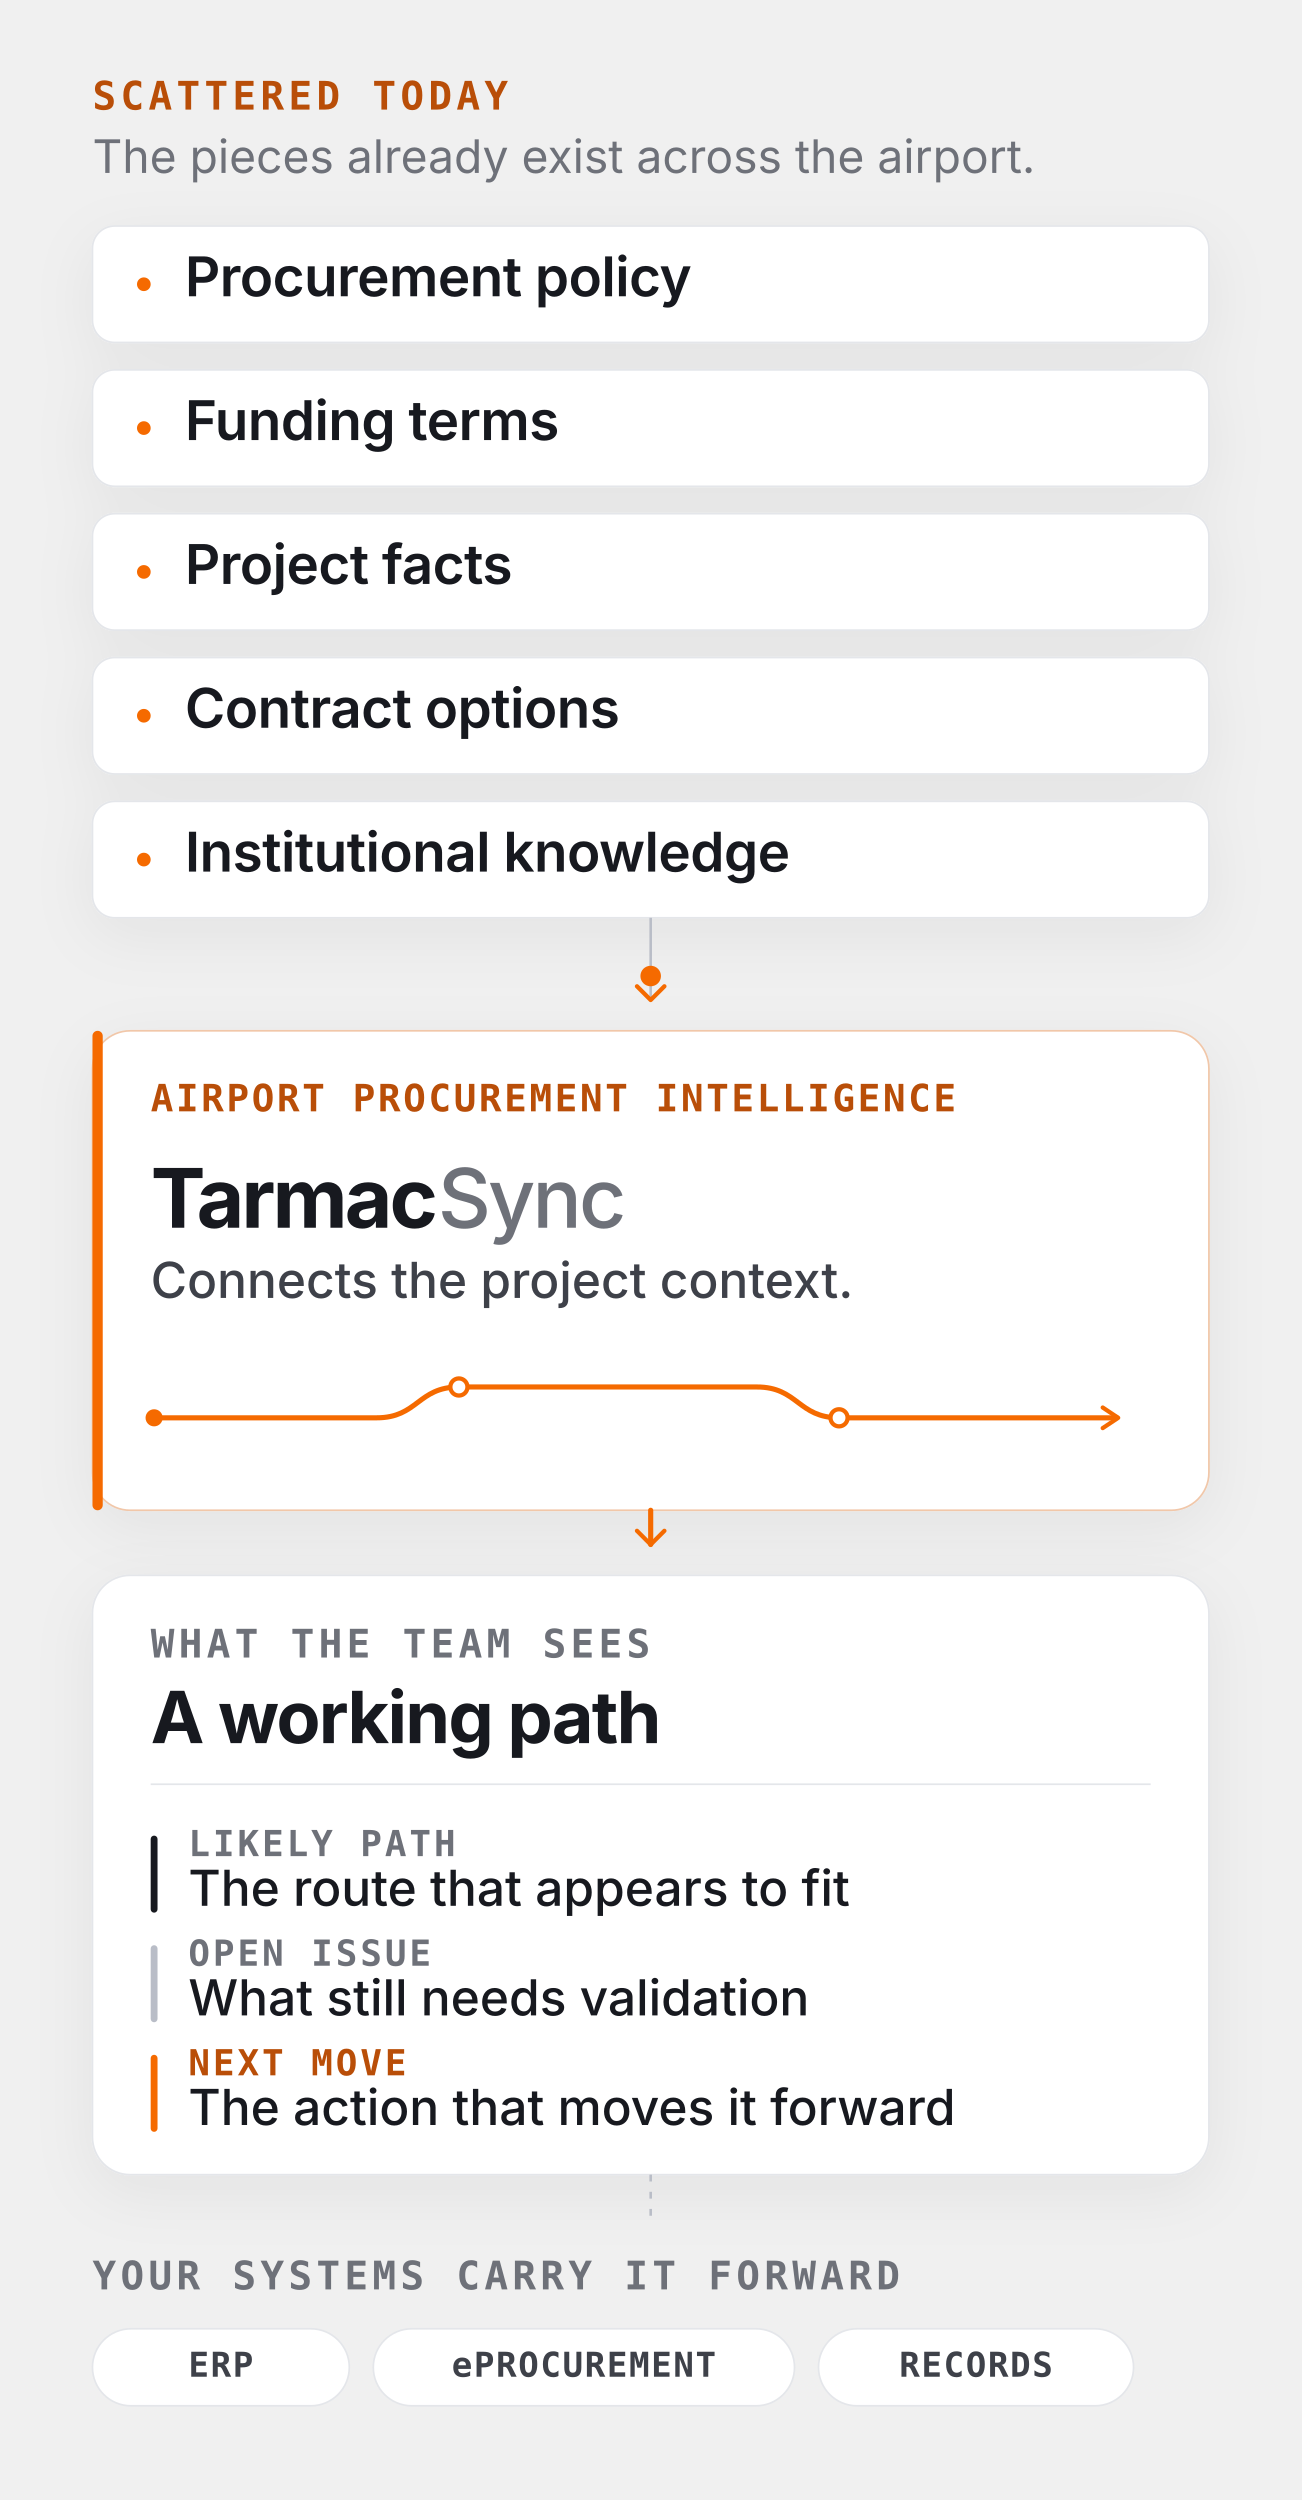
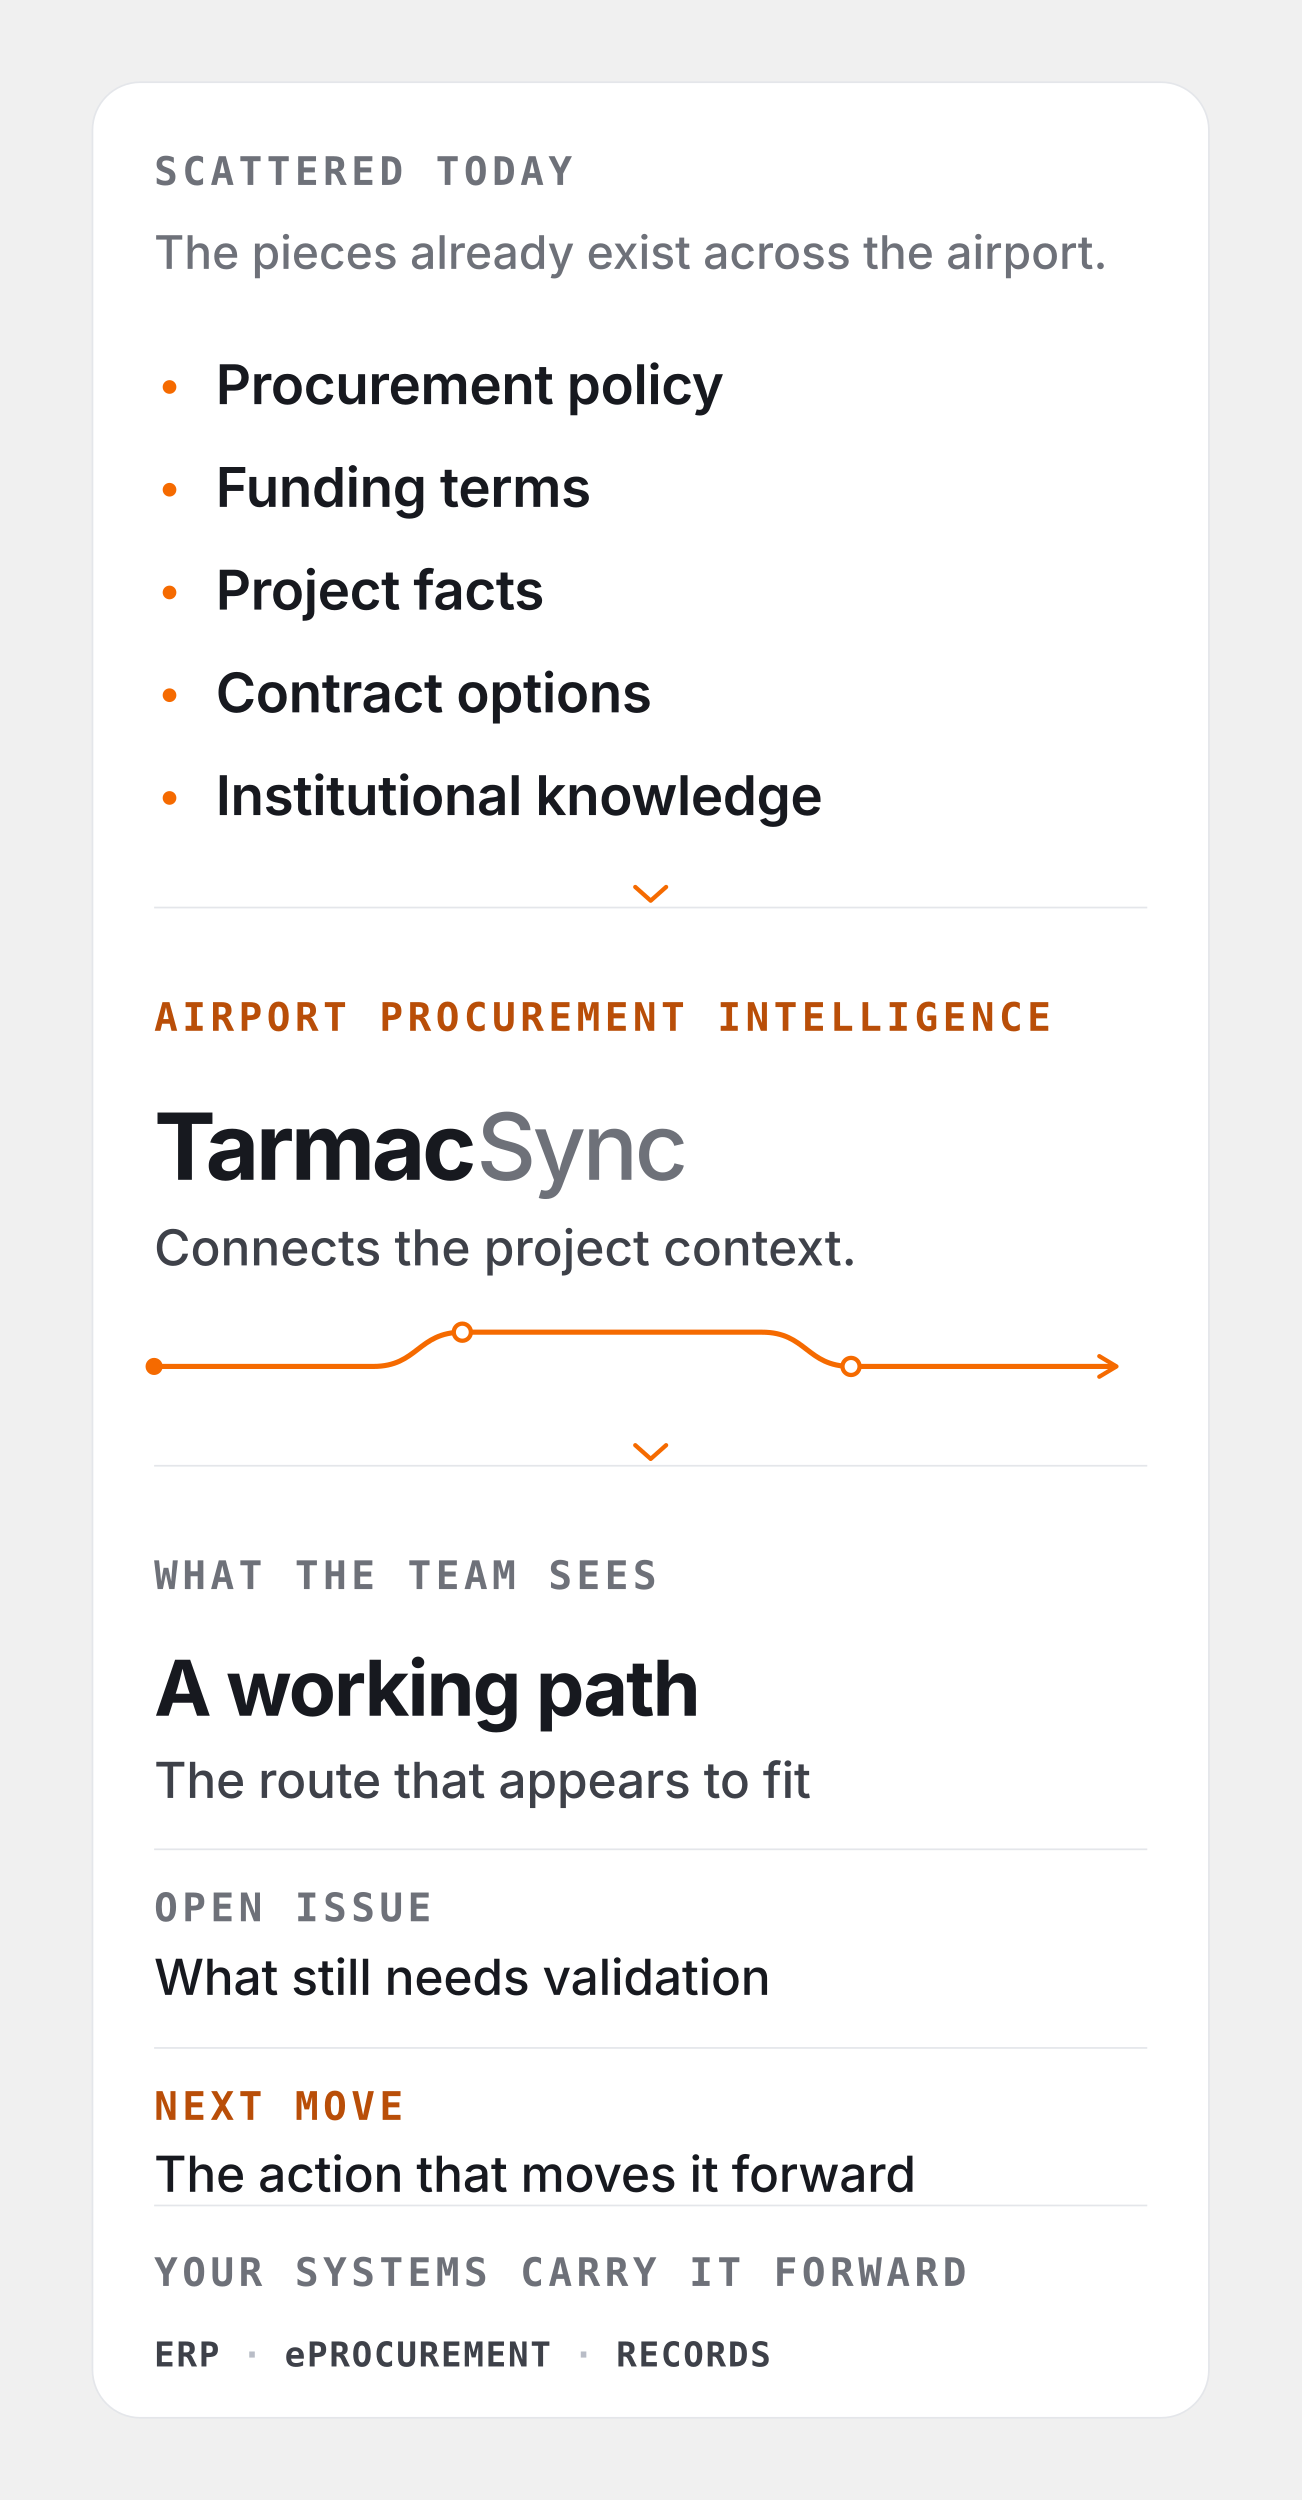
<svg xmlns="http://www.w3.org/2000/svg" width="760" height="1460" viewBox="0 0 760 1460" role="img" aria-labelledby="title description">
  <defs>
    <style>
      .sans { font-family: Inter, "Segoe UI", Roboto, Helvetica, Arial, sans-serif; }
      .mono { font-family: "JetBrains Mono", ui-monospace, SFMono-Regular, Menlo, Consolas, monospace; }
-       .eyebrow { font-size: 23px; font-weight: 700; letter-spacing: 2.5px; }
-       .input { font-size: 32px; font-weight: 600; letter-spacing: -0.3px; }
-       .center-eyebrow { font-size: 22px; font-weight: 700; letter-spacing: 1.5px; }
-       .brand { font-size: 48px; font-weight: 650; letter-spacing: -1.7px; }
-       .row-label { font-size: 21px; font-weight: 700; letter-spacing: 1.7px; }
-       .row-value { font-size: 29px; font-weight: 550; }
-       .system { font-size: 20px; font-weight: 700; letter-spacing: .9px; }
+       .kicker { font-size: 23px; font-weight: 700; letter-spacing: 2.6px; }
+       .intro { font-size: 27px; font-weight: 450; }
+       .item { font-size: 32px; font-weight: 560; letter-spacing: -0.25px; }
+       .brand { font-size: 54px; font-weight: 650; letter-spacing: -2px; }
+       .center-copy { font-size: 29px; font-weight: 450; }
+       .output-title { font-size: 45px; font-weight: 650; letter-spacing: -1.1px; }
+       .output-value { font-size: 29px; font-weight: 540; letter-spacing: -0.1px; }
+       .system { font-size: 20px; font-weight: 700; letter-spacing: 1px; }
    </style>
-     <filter id="soft-shadow" x="-20%" y="-20%" width="140%" height="160%">
-       <feDropShadow dx="0" dy="10" stdDeviation="18" flood-color="#17191F" flood-opacity="0.055" />
-     </filter>
  </defs>
+   <rect x="54" y="48" width="652" height="1364" rx="28" fill="#FFFFFF" stroke="#E4E6EA" />
+   <line x1="90" y1="530" x2="670" y2="530" stroke="#E4E6EA" />
+   <line x1="90" y1="856" x2="670" y2="856" stroke="#E4E6EA" />
+   <line x1="90" y1="1288" x2="670" y2="1288" stroke="#E4E6EA" />
  <g class="sans">
-     <text x="54" y="64" class="mono eyebrow" fill="#B94E08">SCATTERED TODAY</text>
-     <text x="54" y="101" font-size="27" fill="#6E7179">The pieces already exist across the airport.</text>
-     <g filter="url(#soft-shadow)">
-       <rect x="54" y="132" width="652" height="68" rx="13" fill="#FFFFFF" stroke="#E4E6EA" />
-       <rect x="54" y="216" width="652" height="68" rx="13" fill="#FFFFFF" stroke="#E4E6EA" />
-       <rect x="54" y="300" width="652" height="68" rx="13" fill="#FFFFFF" stroke="#E4E6EA" />
-       <rect x="54" y="384" width="652" height="68" rx="13" fill="#FFFFFF" stroke="#E4E6EA" />
-       <rect x="54" y="468" width="652" height="68" rx="13" fill="#FFFFFF" stroke="#E4E6EA" />
+     <text x="90" y="108" class="mono kicker" fill="#6E7179">SCATTERED TODAY</text>
+     <text x="90" y="157" class="intro" fill="#6E7179">The pieces already exist across the airport.</text>
+     <g fill="#17191F" class="item">
+       <circle cx="99" cy="226" r="4" fill="#F56A00" />
+       <text x="126" y="236">Procurement policy</text>
+       <circle cx="99" cy="286" r="4" fill="#F56A00" />
+       <text x="126" y="296">Funding terms</text>
+       <circle cx="99" cy="346" r="4" fill="#F56A00" />
+       <text x="126" y="356">Project facts</text>
+       <circle cx="99" cy="406" r="4" fill="#F56A00" />
+       <text x="126" y="416">Contract options</text>
+       <circle cx="99" cy="466" r="4" fill="#F56A00" />
+       <text x="126" y="476">Institutional knowledge</text>
    </g>
-     <g fill="#F56A00">
-       <circle cx="84" cy="166" r="4" />
-       <circle cx="84" cy="250" r="4" />
-       <circle cx="84" cy="334" r="4" />
-       <circle cx="84" cy="418" r="4" />
-       <circle cx="84" cy="502" r="4" />
-     </g>
-     <g class="input" fill="#17191F">
-       <text x="108" y="173">Procurement policy</text>
-       <text x="108" y="257">Funding terms</text>
-       <text x="108" y="341">Project facts</text>
-       <text x="108" y="425">Contract options</text>
-       <text x="108" y="509">Institutional knowledge</text>
-     </g>
-     <path d="M380 536 V584" fill="none" stroke="#B9BDC7" stroke-width="1.5" />
-     <circle cx="380" cy="570" r="6" fill="#F56A00" />
-     <path d="M372 576 L380 584 L388 576" fill="none" stroke="#F56A00" stroke-width="2.5" stroke-linecap="round" stroke-linejoin="round" />
-     <g filter="url(#soft-shadow)">
-       <rect x="54" y="602" width="652" height="280" rx="22" fill="#FFFFFF" stroke="#F1C7A9" />
-     </g>
-     <rect x="54" y="602" width="6" height="280" rx="3" fill="#F56A00" />
-     <text x="88" y="649" class="mono center-eyebrow" fill="#B94E08">AIRPORT PROCUREMENT INTELLIGENCE</text>
-     <text x="88" y="717" class="brand" fill="#17191F">Tarmac<tspan fill="#6E7179" font-weight="450">Sync</tspan>
+     <path d="M371 518 L380 526 L389 518" fill="none" stroke="#F56A00" stroke-width="2.5" stroke-linecap="round" stroke-linejoin="round" />
+     <text x="90" y="602" class="mono kicker" fill="#B94E08">AIRPORT PROCUREMENT INTELLIGENCE</text>
+     <text x="90" y="689" class="brand" fill="#17191F">Tarmac<tspan fill="#6E7179" font-weight="450">Sync</tspan>
    </text>
-     <text x="88" y="758" font-size="29" font-weight="500" fill="#3E4149">Connects the project context.</text>
-     <path d="M90 828 H220 C244 828 244 810 268 810 H442 C466 810 466 828 490 828 H652" fill="none" stroke="#F56A00" stroke-width="3" stroke-linecap="round" />
-     <circle cx="90" cy="828" r="5" fill="#F56A00" />
-     <circle cx="268" cy="810" r="5" fill="#FFFFFF" stroke="#F56A00" stroke-width="2.5" />
-     <circle cx="490" cy="828" r="5" fill="#FFFFFF" stroke="#F56A00" stroke-width="2.5" />
-     <path d="M644 822 L653 828 L644 834" fill="none" stroke="#F56A00" stroke-width="2.5" stroke-linecap="round" stroke-linejoin="round" />
-     <path d="M380 882 V902" fill="none" stroke="#F56A00" stroke-width="3" stroke-linecap="round" />
-     <path d="M372 894 L380 902 L388 894" fill="none" stroke="#F56A00" stroke-width="2.5" stroke-linecap="round" stroke-linejoin="round" />
-     <g filter="url(#soft-shadow)">
-       <rect x="54" y="920" width="652" height="350" rx="22" fill="#FFFFFF" stroke="#E4E6EA" />
-     </g>
-     <text x="88" y="968" class="mono eyebrow" fill="#6E7179">WHAT THE TEAM SEES</text>
-     <text x="88" y="1018" font-size="42" font-weight="650" letter-spacing="-1" fill="#17191F">A working path</text>
-     <line x1="88" y1="1042" x2="672" y2="1042" stroke="#E4E6EA" />
-     <rect x="88" y="1072" width="4" height="45" rx="2" fill="#17191F" />
-     <text x="110" y="1084" class="mono row-label" fill="#6E7179">LIKELY PATH</text>
-     <text x="110" y="1113" class="row-value" fill="#17191F">The route that appears to fit</text>
-     <rect x="88" y="1136" width="4" height="45" rx="2" fill="#B9BDC7" />
-     <text x="110" y="1148" class="mono row-label" fill="#6E7179">OPEN ISSUE</text>
-     <text x="110" y="1177" class="row-value" fill="#17191F">What still needs validation</text>
-     <rect x="88" y="1200" width="4" height="45" rx="2" fill="#F56A00" />
-     <text x="110" y="1212" class="mono row-label" fill="#B94E08">NEXT MOVE</text>
-     <text x="110" y="1241" class="row-value" fill="#17191F">The action that moves it forward</text>
-     <path d="M380 1270 V1300" fill="none" stroke="#B9BDC7" stroke-width="1.5" stroke-dasharray="4 6" />
-     <text x="54" y="1337" class="mono eyebrow" fill="#6E7179">YOUR SYSTEMS CARRY IT FORWARD</text>
-     <rect x="54" y="1360" width="150" height="45" rx="22.5" fill="#FFFFFF" stroke="#E4E6EA" />
-     <rect x="218" y="1360" width="246" height="45" rx="22.5" fill="#FFFFFF" stroke="#E4E6EA" />
-     <rect x="478" y="1360" width="184" height="45" rx="22.5" fill="#FFFFFF" stroke="#E4E6EA" />
-     <text x="129" y="1388" text-anchor="middle" class="mono system" fill="#3E4149">ERP</text>
-     <text x="341" y="1388" text-anchor="middle" class="mono system" fill="#3E4149">ePROCUREMENT</text>
-     <text x="570" y="1388" text-anchor="middle" class="mono system" fill="#3E4149">RECORDS</text>
+     <text x="90" y="739" class="center-copy" fill="#3E4149">Connects the project context.</text>
+     <path d="M90 798 H218 C244 798 244 778 270 778 H445 C471 778 471 798 497 798 H651" fill="none" stroke="#F56A00" stroke-width="3" stroke-linecap="round" />
+     <circle cx="90" cy="798" r="5" fill="#F56A00" />
+     <circle cx="270" cy="778" r="5" fill="#FFFFFF" stroke="#F56A00" stroke-width="2.5" />
+     <circle cx="497" cy="798" r="5" fill="#FFFFFF" stroke="#F56A00" stroke-width="2.5" />
+     <path d="M642 792 L652 798 L642 804" fill="none" stroke="#F56A00" stroke-width="2.5" stroke-linecap="round" stroke-linejoin="round" />
+     <path d="M371 844 L380 852 L389 844" fill="none" stroke="#F56A00" stroke-width="2.5" stroke-linecap="round" stroke-linejoin="round" />
+     <text x="90" y="928" class="mono kicker" fill="#6E7179">WHAT THE TEAM SEES</text>
+     <text x="90" y="1002" class="output-title" fill="#17191F">A working path</text>
+     <text x="90" y="1050" class="output-value" fill="#3E4149">The route that appears to fit</text>
+     <line x1="90" y1="1080" x2="670" y2="1080" stroke="#E4E6EA" />
+     <text x="90" y="1122" class="mono kicker" fill="#6E7179">OPEN ISSUE</text>
+     <text x="90" y="1165" class="output-value" fill="#17191F">What still needs validation</text>
+     <line x1="90" y1="1196" x2="670" y2="1196" stroke="#E4E6EA" />
+     <text x="90" y="1238" class="mono kicker" fill="#B94E08">NEXT MOVE</text>
+     <text x="90" y="1280" class="output-value" fill="#17191F">The action that moves it forward</text>
+     <text x="90" y="1335" class="mono kicker" fill="#6E7179">YOUR SYSTEMS CARRY IT FORWARD</text>
+     <text x="90" y="1382" class="mono system" fill="#3E4149">ERP <tspan fill="#B9BDC7">·</tspan> ePROCUREMENT <tspan fill="#B9BDC7">·</tspan> RECORDS</text>
  </g>
</svg>
